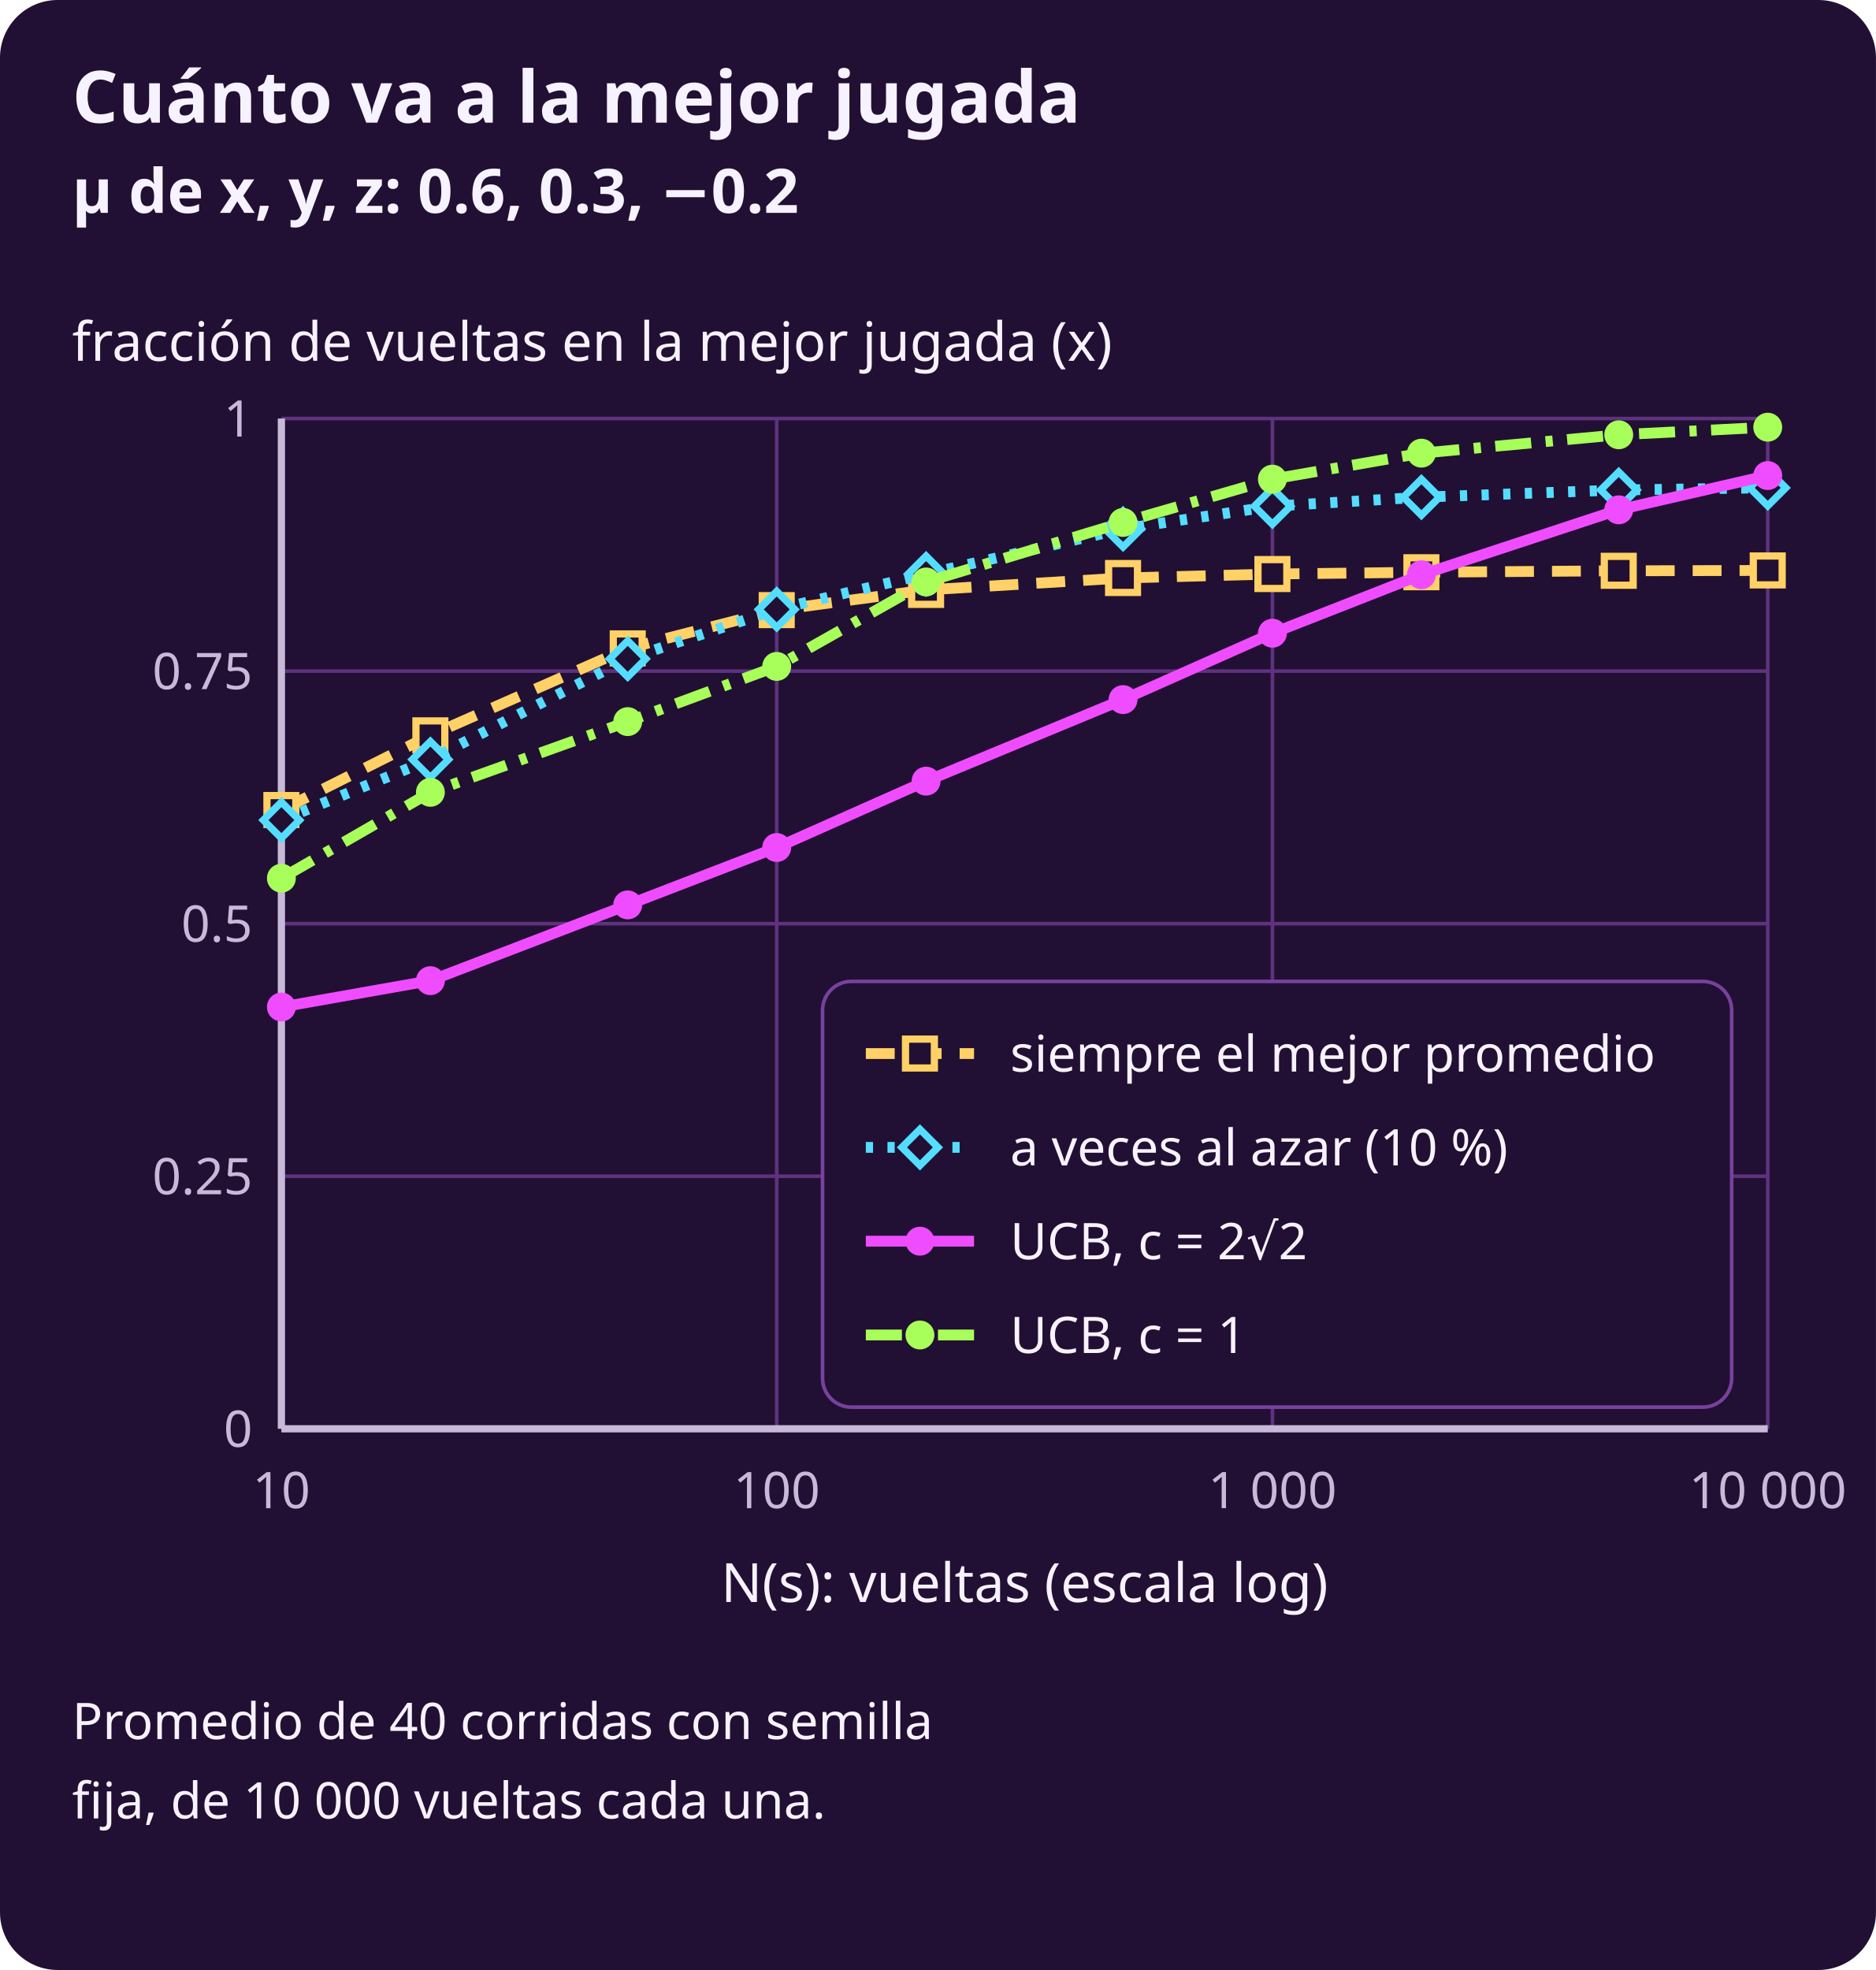
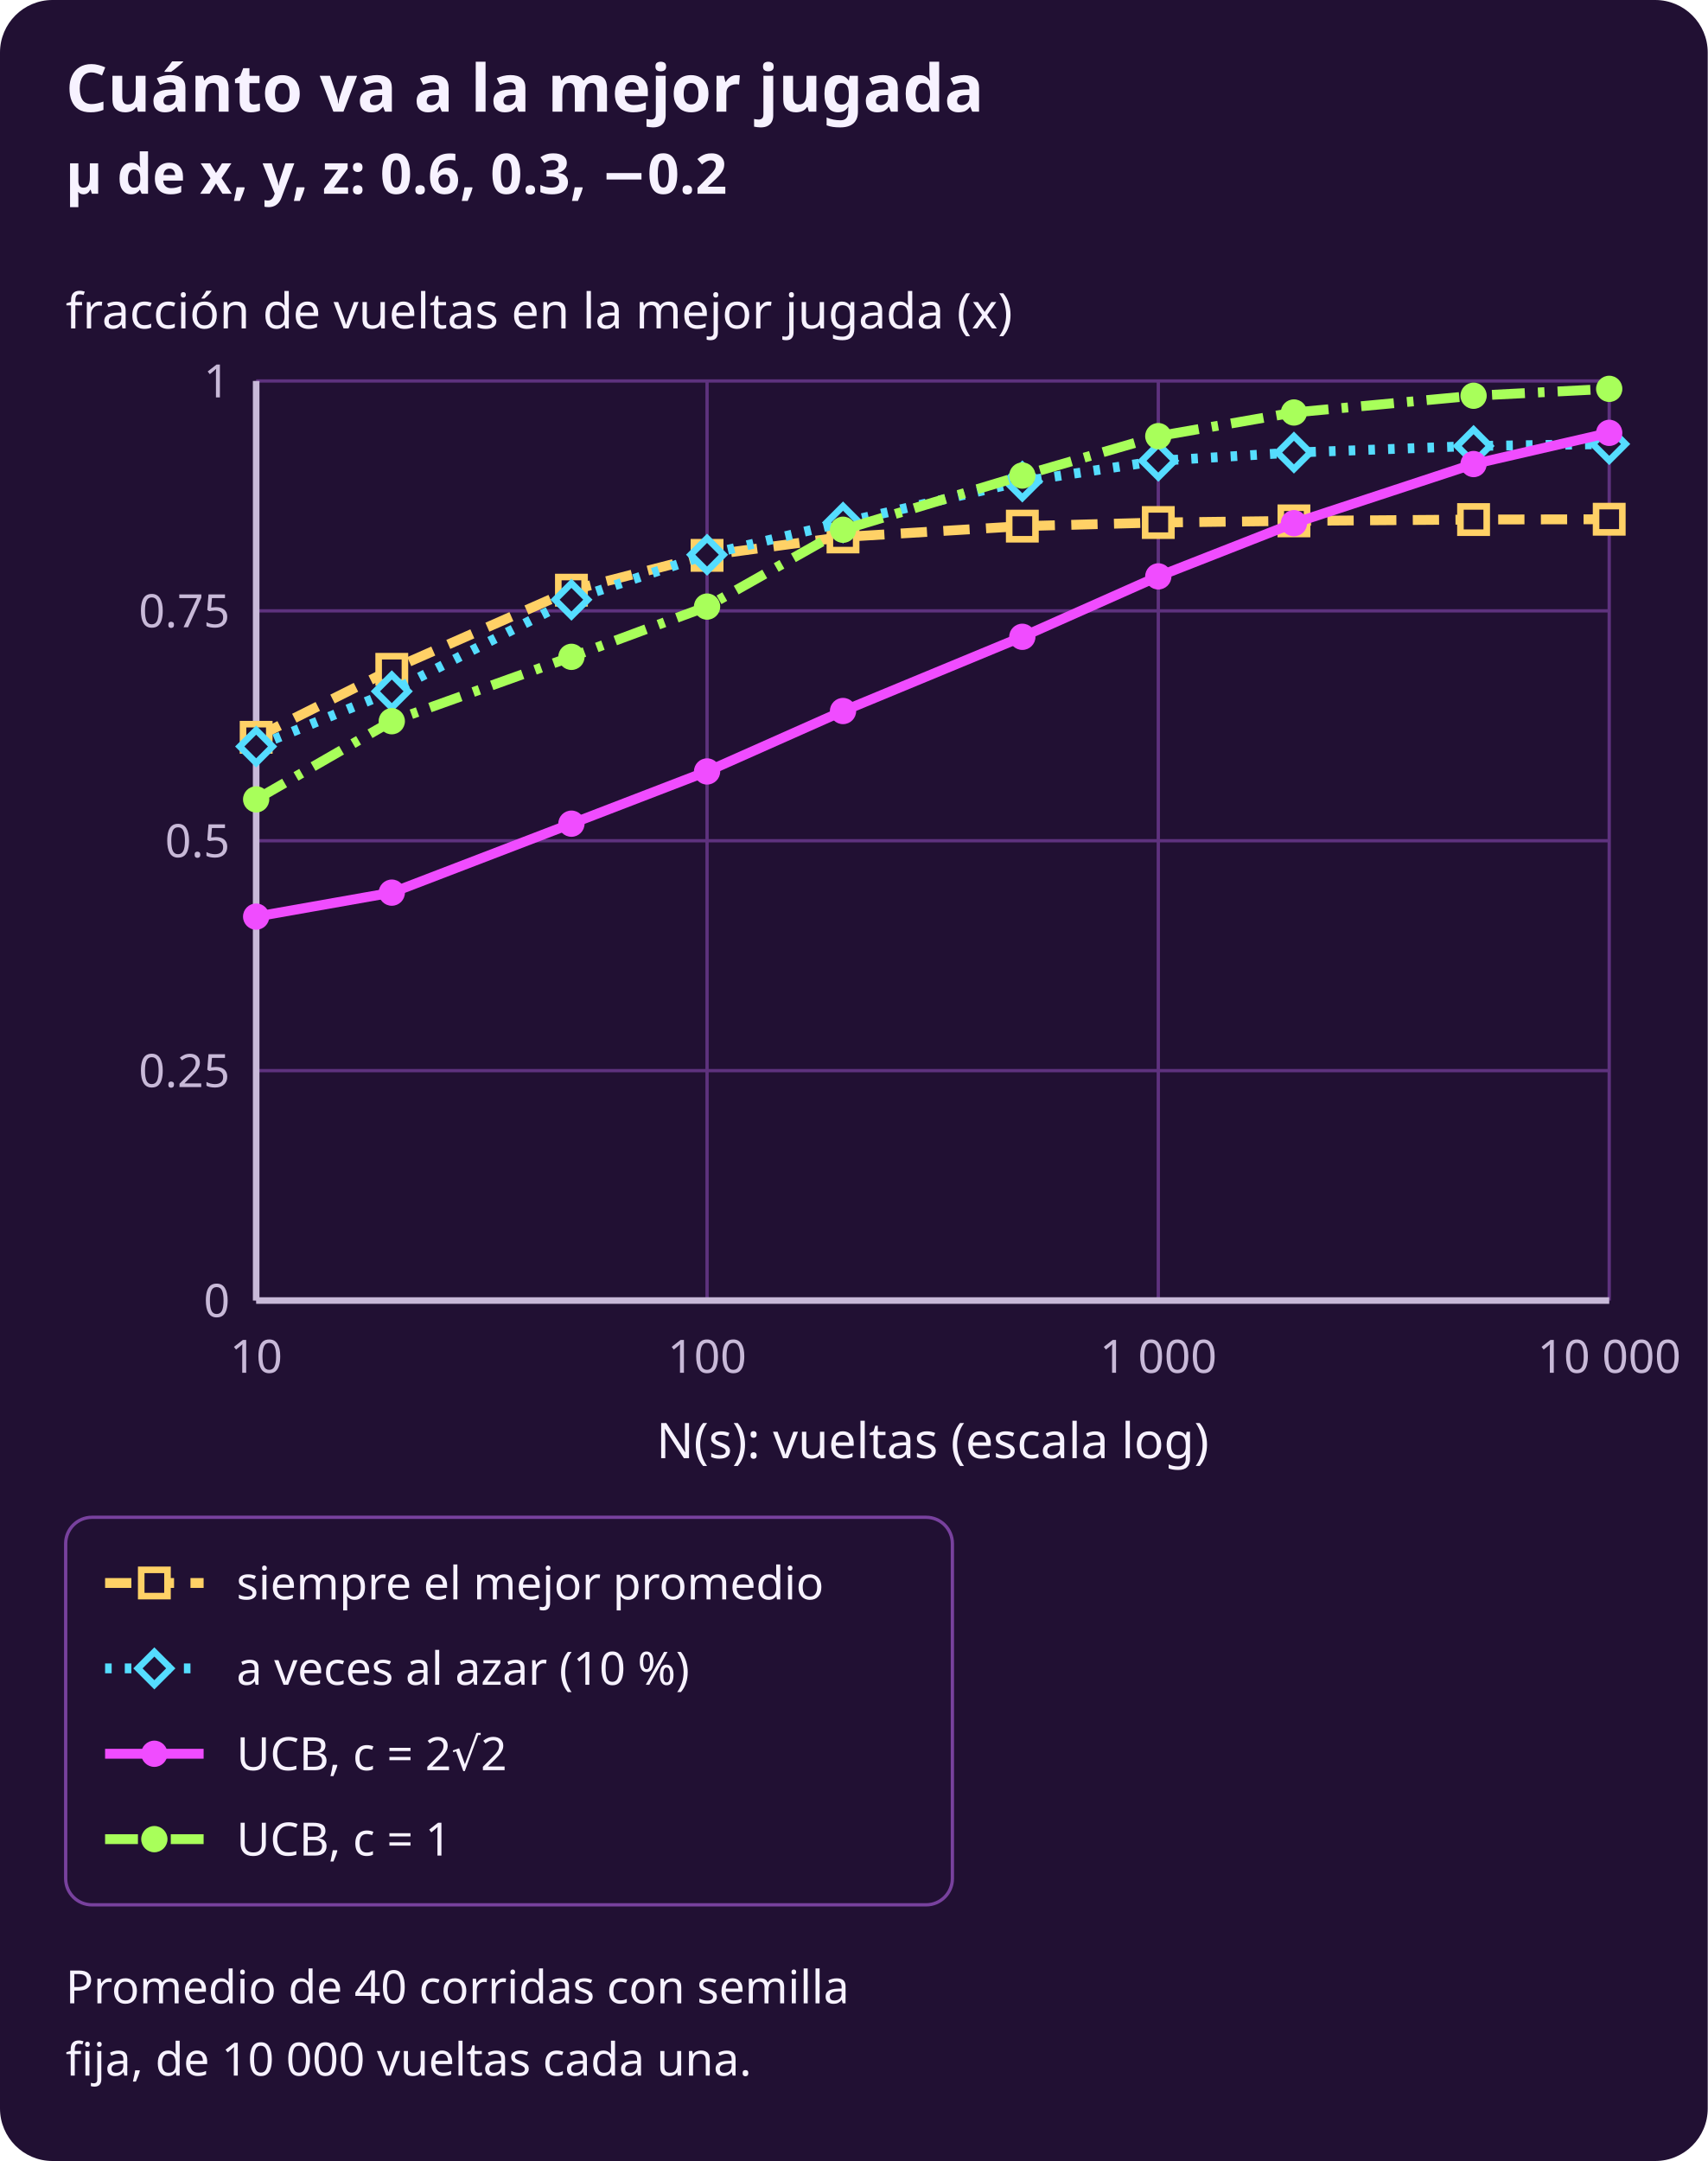
- <svg xmlns="http://www.w3.org/2000/svg" width="520" height="546" viewBox="0 0 520 546" role="img" aria-label="Gráfica con eje x logarítmico. Eje x: N(s), vueltas, de 10 a 10 000. Eje y: fracción de las vueltas que fueron a la mejor jugada, x, de 0 a 1. Promedio de 40 corridas con semilla fija; promedios verdaderos x: 0.6, y: 0.3, z: −0.2. De N(s) = 10 a N(s) = 10 000: siempre el mejor promedio, 0.61 a 0.85; a veces al azar (10 %), 0.60 a 0.93; UCB, c = 2√2, 0.42 a 0.94; UCB, c = 1, 0.54 a 0.99. Siempre el mejor promedio se aplana; a veces al azar no pasa de 0.93 porque sigue tirando al azar; UCB empieza abajo, porque explora, y sigue subiendo; con c = 1 explora menos y llega antes.">
-   <rect x="0" y="0" width="520" height="546" rx="16" fill="#211033" />
+ <svg xmlns="http://www.w3.org/2000/svg" width="520" height="658" viewBox="0 0 520 658" role="img" aria-label="Gráfica con eje x logarítmico. Eje x: N(s), vueltas, de 10 a 10 000. Eje y: fracción de las vueltas que fueron a la mejor jugada, x, de 0 a 1. Promedio de 40 corridas con semilla fija; promedios verdaderos x: 0.6, y: 0.3, z: −0.2. De N(s) = 10 a N(s) = 10 000: siempre el mejor promedio, 0.61 a 0.85; a veces al azar (10 %), 0.60 a 0.93; UCB, c = 2√2, 0.42 a 0.94; UCB, c = 1, 0.54 a 0.99. Siempre el mejor promedio se aplana; a veces al azar no pasa de 0.93 porque sigue tirando al azar; UCB empieza abajo, porque explora, y sigue subiendo; con c = 1 explora menos y llega antes.">
+   <rect x="0" y="0" width="520" height="658" rx="16" fill="#211033" />
  <defs>
    <marker id="p" viewBox="0 0 10 10" refX="9" refY="5" markerWidth="6" markerHeight="6" orient="auto-start-reverse">
      <path d="M 0 0 L 10 5 L 0 10 z" fill="#f04cff" />
    </marker>
    <marker id="s" viewBox="0 0 10 10" refX="9" refY="5" markerWidth="6" markerHeight="6" orient="auto-start-reverse">
      <path d="M 0 0 L 10 5 L 0 10 z" fill="#c8b9d8" />
    </marker>
  </defs>
  <text x="20" y="34" fill="#f7f2ff" font-family="system-ui, sans-serif" font-size="20" font-weight="700" text-anchor="start">Cuánto va a la mejor jugada</text>
  <text x="20" y="59" fill="#f7f2ff" font-family="system-ui, sans-serif" font-size="17" font-weight="700" text-anchor="start">μ de x, y, z: 0.6, 0.3, −0.2</text>
  <line x1="78" y1="396.0" x2="490" y2="396.0" stroke="#5e327e" stroke-width="1" />
  <text x="70" y="401.0" fill="#c8b9d8" font-family="system-ui, sans-serif" font-size="14" font-weight="normal" text-anchor="end">0</text>
  <line x1="78" y1="326.0" x2="490" y2="326.0" stroke="#5e327e" stroke-width="1" />
  <text x="70" y="331.0" fill="#c8b9d8" font-family="system-ui, sans-serif" font-size="14" font-weight="normal" text-anchor="end">0.25</text>
  <line x1="78" y1="256.0" x2="490" y2="256.0" stroke="#5e327e" stroke-width="1" />
  <text x="70" y="261.0" fill="#c8b9d8" font-family="system-ui, sans-serif" font-size="14" font-weight="normal" text-anchor="end">0.5</text>
  <line x1="78" y1="186.0" x2="490" y2="186.0" stroke="#5e327e" stroke-width="1" />
  <text x="70" y="191.0" fill="#c8b9d8" font-family="system-ui, sans-serif" font-size="14" font-weight="normal" text-anchor="end">0.75</text>
  <line x1="78" y1="116.0" x2="490" y2="116.0" stroke="#5e327e" stroke-width="1" />
  <text x="70" y="121.0" fill="#c8b9d8" font-family="system-ui, sans-serif" font-size="14" font-weight="normal" text-anchor="end">1</text>
  <line x1="78.0" y1="116" x2="78.0" y2="396" stroke="#5e327e" stroke-width="1" />
  <text x="78.0" y="418" fill="#c8b9d8" font-family="system-ui, sans-serif" font-size="14" font-weight="normal" text-anchor="middle">10</text>
  <line x1="215.3" y1="116" x2="215.3" y2="396" stroke="#5e327e" stroke-width="1" />
  <text x="215.3" y="418" fill="#c8b9d8" font-family="system-ui, sans-serif" font-size="14" font-weight="normal" text-anchor="middle">100</text>
  <line x1="352.7" y1="116" x2="352.7" y2="396" stroke="#5e327e" stroke-width="1" />
  <text x="352.7" y="418" fill="#c8b9d8" font-family="system-ui, sans-serif" font-size="14" font-weight="normal" text-anchor="middle">1 000</text>
  <line x1="490.0" y1="116" x2="490.0" y2="396" stroke="#5e327e" stroke-width="1" />
  <text x="490.0" y="418" fill="#c8b9d8" font-family="system-ui, sans-serif" font-size="14" font-weight="normal" text-anchor="middle">10 000</text>
  <line x1="78" y1="396" x2="490" y2="396" stroke="#c8b9d8" stroke-width="2" />
  <line x1="78" y1="116" x2="78" y2="396" stroke="#c8b9d8" stroke-width="2" />
  <text x="284.0" y="444" fill="#f7f2ff" font-family="system-ui, sans-serif" font-size="15" font-weight="normal" text-anchor="middle">N(s): vueltas (escala log)</text>
  <text x="20" y="100" fill="#f7f2ff" font-family="system-ui, sans-serif" font-size="15" font-weight="normal" text-anchor="start">fracción de vueltas en la mejor jugada (x)</text>
  <polyline points="78.0,224.5 119.3,203.8 174.0,179.7 215.3,169.1 256.7,163.5 311.3,160.2 352.7,159.1 394.0,158.6 448.7,158.2 490.0,158.1" fill="none" stroke="#ffd166" stroke-width="3" stroke-linejoin="round" stroke-dasharray="8 5" />
  <rect x="74.0" y="220.5" width="8" height="8" fill="#211033" stroke="#ffd166" stroke-width="2" />
  <rect x="115.3" y="199.8" width="8" height="8" fill="#211033" stroke="#ffd166" stroke-width="2" />
  <rect x="170.0" y="175.7" width="8" height="8" fill="#211033" stroke="#ffd166" stroke-width="2" />
  <rect x="211.3" y="165.1" width="8" height="8" fill="#211033" stroke="#ffd166" stroke-width="2" />
  <rect x="252.7" y="159.5" width="8" height="8" fill="#211033" stroke="#ffd166" stroke-width="2" />
  <rect x="307.3" y="156.2" width="8" height="8" fill="#211033" stroke="#ffd166" stroke-width="2" />
  <rect x="348.7" y="155.1" width="8" height="8" fill="#211033" stroke="#ffd166" stroke-width="2" />
  <rect x="390.0" y="154.6" width="8" height="8" fill="#211033" stroke="#ffd166" stroke-width="2" />
  <rect x="444.7" y="154.2" width="8" height="8" fill="#211033" stroke="#ffd166" stroke-width="2" />
  <rect x="486.0" y="154.1" width="8" height="8" fill="#211033" stroke="#ffd166" stroke-width="2" />
  <polyline points="78.0,227.3 119.3,210.5 174.0,182.6 215.3,168.9 256.7,159.1 311.3,146.6 352.7,140.3 394.0,137.8 448.7,135.8 490.0,135.2" fill="none" stroke="#55ddff" stroke-width="3" stroke-linejoin="round" stroke-dasharray="2 4" />
  <polygon points="78.0,222.3 83.0,227.3 78.0,232.3 73.0,227.3" fill="#211033" stroke="#55ddff" stroke-width="2" />
  <polygon points="119.3,205.5 124.3,210.5 119.3,215.5 114.3,210.5" fill="#211033" stroke="#55ddff" stroke-width="2" />
  <polygon points="174.0,177.6 179.0,182.6 174.0,187.6 169.0,182.6" fill="#211033" stroke="#55ddff" stroke-width="2" />
  <polygon points="215.3,163.9 220.3,168.9 215.3,173.9 210.3,168.9" fill="#211033" stroke="#55ddff" stroke-width="2" />
  <polygon points="256.7,154.1 261.7,159.1 256.7,164.1 251.7,159.1" fill="#211033" stroke="#55ddff" stroke-width="2" />
  <polygon points="311.3,141.6 316.3,146.6 311.3,151.6 306.3,146.6" fill="#211033" stroke="#55ddff" stroke-width="2" />
  <polygon points="352.7,135.3 357.7,140.3 352.7,145.3 347.7,140.3" fill="#211033" stroke="#55ddff" stroke-width="2" />
  <polygon points="394.0,132.8 399.0,137.8 394.0,142.8 389.0,137.8" fill="#211033" stroke="#55ddff" stroke-width="2" />
  <polygon points="448.7,130.8 453.7,135.8 448.7,140.8 443.7,135.8" fill="#211033" stroke="#55ddff" stroke-width="2" />
  <polygon points="490.0,130.2 495.0,135.2 490.0,140.2 485.0,135.2" fill="#211033" stroke="#55ddff" stroke-width="2" />
  <polyline points="78.0,279.1 119.3,271.8 174.0,250.8 215.3,234.9 256.7,216.5 311.3,193.9 352.7,175.5 394.0,159.3 448.7,141.3 490.0,131.8" fill="none" stroke="#f04cff" stroke-width="3" stroke-linejoin="round" />
  <circle cx="78.0" cy="279.1" r="4" fill="#f04cff" />
  <circle cx="119.3" cy="271.8" r="4" fill="#f04cff" />
  <circle cx="174.0" cy="250.8" r="4" fill="#f04cff" />
  <circle cx="215.3" cy="234.9" r="4" fill="#f04cff" />
  <circle cx="256.7" cy="216.5" r="4" fill="#f04cff" />
  <circle cx="311.3" cy="193.9" r="4" fill="#f04cff" />
  <circle cx="352.7" cy="175.5" r="4" fill="#f04cff" />
  <circle cx="394.0" cy="159.3" r="4" fill="#f04cff" />
  <circle cx="448.7" cy="141.3" r="4" fill="#f04cff" />
  <circle cx="490.0" cy="131.8" r="4" fill="#f04cff" />
  <polyline points="78.0,243.4 119.3,219.6 174.0,200.0 215.3,184.7 256.7,161.3 311.3,144.8 352.7,132.8 394.0,125.6 448.7,120.5 490.0,118.4" fill="none" stroke="#a8ff5a" stroke-width="3" stroke-linejoin="round" stroke-dasharray="10 4 2 4" />
  <circle cx="78.0" cy="243.4" r="4" fill="#a8ff5a" />
  <circle cx="119.3" cy="219.6" r="4" fill="#a8ff5a" />
  <circle cx="174.0" cy="200.0" r="4" fill="#a8ff5a" />
  <circle cx="215.3" cy="184.7" r="4" fill="#a8ff5a" />
  <circle cx="256.7" cy="161.3" r="4" fill="#a8ff5a" />
  <circle cx="311.3" cy="144.8" r="4" fill="#a8ff5a" />
  <circle cx="352.7" cy="132.8" r="4" fill="#a8ff5a" />
  <circle cx="394.0" cy="125.6" r="4" fill="#a8ff5a" />
  <circle cx="448.7" cy="120.5" r="4" fill="#a8ff5a" />
  <circle cx="490.0" cy="118.4" r="4" fill="#a8ff5a" />
-   <rect x="228" y="272" width="252" height="118" rx="8" fill="#211033" stroke="#78419e" stroke-width="1" />
-   <line x1="240" y1="292" x2="270" y2="292" stroke="#ffd166" stroke-width="3" stroke-dasharray="8 5" />
-   <rect x="251" y="288" width="8" height="8" fill="#211033" stroke="#ffd166" stroke-width="2" />
-   <text x="280" y="297" fill="#f7f2ff" font-family="system-ui, sans-serif" font-size="14" font-weight="normal" text-anchor="start">siempre el mejor promedio</text>
-   <line x1="240" y1="318" x2="270" y2="318" stroke="#55ddff" stroke-width="3" stroke-dasharray="2 4" />
-   <polygon points="255,313 260,318 255,323 250,318" fill="#211033" stroke="#55ddff" stroke-width="2" />
-   <text x="280" y="323" fill="#f7f2ff" font-family="system-ui, sans-serif" font-size="14" font-weight="normal" text-anchor="start">a veces al azar (10 %)</text>
-   <line x1="240" y1="344" x2="270" y2="344" stroke="#f04cff" stroke-width="3" />
-   <circle cx="255" cy="344" r="4" fill="#f04cff" />
-   <text x="280" y="349" fill="#f7f2ff" font-family="system-ui, sans-serif" font-size="14" font-weight="normal" text-anchor="start">UCB, c = 2√2</text>
-   <line x1="240" y1="370" x2="270" y2="370" stroke="#a8ff5a" stroke-width="3" stroke-dasharray="10 4 2 4" />
-   <circle cx="255" cy="370" r="4" fill="#a8ff5a" />
-   <text x="280" y="375" fill="#f7f2ff" font-family="system-ui, sans-serif" font-size="14" font-weight="normal" text-anchor="start">UCB, c = 1</text>
-   <text x="20" y="482" fill="#f7f2ff" font-family="system-ui, sans-serif" font-size="14" font-weight="normal" text-anchor="start">Promedio de 40 corridas con semilla</text>
-   <text x="20" y="504" fill="#f7f2ff" font-family="system-ui, sans-serif" font-size="14" font-weight="normal" text-anchor="start">fija, de 10 000 vueltas cada una.</text>
+   <rect x="20" y="462" width="270" height="118" rx="8" fill="#211033" stroke="#78419e" stroke-width="1" />
+   <line x1="32" y1="482" x2="62" y2="482" stroke="#ffd166" stroke-width="3" stroke-dasharray="8 5" />
+   <rect x="43" y="478" width="8" height="8" fill="#211033" stroke="#ffd166" stroke-width="2" />
+   <text x="72" y="487" fill="#f7f2ff" font-family="system-ui, sans-serif" font-size="14" font-weight="normal" text-anchor="start">siempre el mejor promedio</text>
+   <line x1="32" y1="508" x2="62" y2="508" stroke="#55ddff" stroke-width="3" stroke-dasharray="2 4" />
+   <polygon points="47,503 52,508 47,513 42,508" fill="#211033" stroke="#55ddff" stroke-width="2" />
+   <text x="72" y="513" fill="#f7f2ff" font-family="system-ui, sans-serif" font-size="14" font-weight="normal" text-anchor="start">a veces al azar (10 %)</text>
+   <line x1="32" y1="534" x2="62" y2="534" stroke="#f04cff" stroke-width="3" />
+   <circle cx="47" cy="534" r="4" fill="#f04cff" />
+   <text x="72" y="539" fill="#f7f2ff" font-family="system-ui, sans-serif" font-size="14" font-weight="normal" text-anchor="start">UCB, c = 2√2</text>
+   <line x1="32" y1="560" x2="62" y2="560" stroke="#a8ff5a" stroke-width="3" stroke-dasharray="10 4 2 4" />
+   <circle cx="47" cy="560" r="4" fill="#a8ff5a" />
+   <text x="72" y="565" fill="#f7f2ff" font-family="system-ui, sans-serif" font-size="14" font-weight="normal" text-anchor="start">UCB, c = 1</text>
+   <text x="20" y="610" fill="#f7f2ff" font-family="system-ui, sans-serif" font-size="14" font-weight="normal" text-anchor="start">Promedio de 40 corridas con semilla</text>
+   <text x="20" y="632" fill="#f7f2ff" font-family="system-ui, sans-serif" font-size="14" font-weight="normal" text-anchor="start">fija, de 10 000 vueltas cada una.</text>
</svg>
